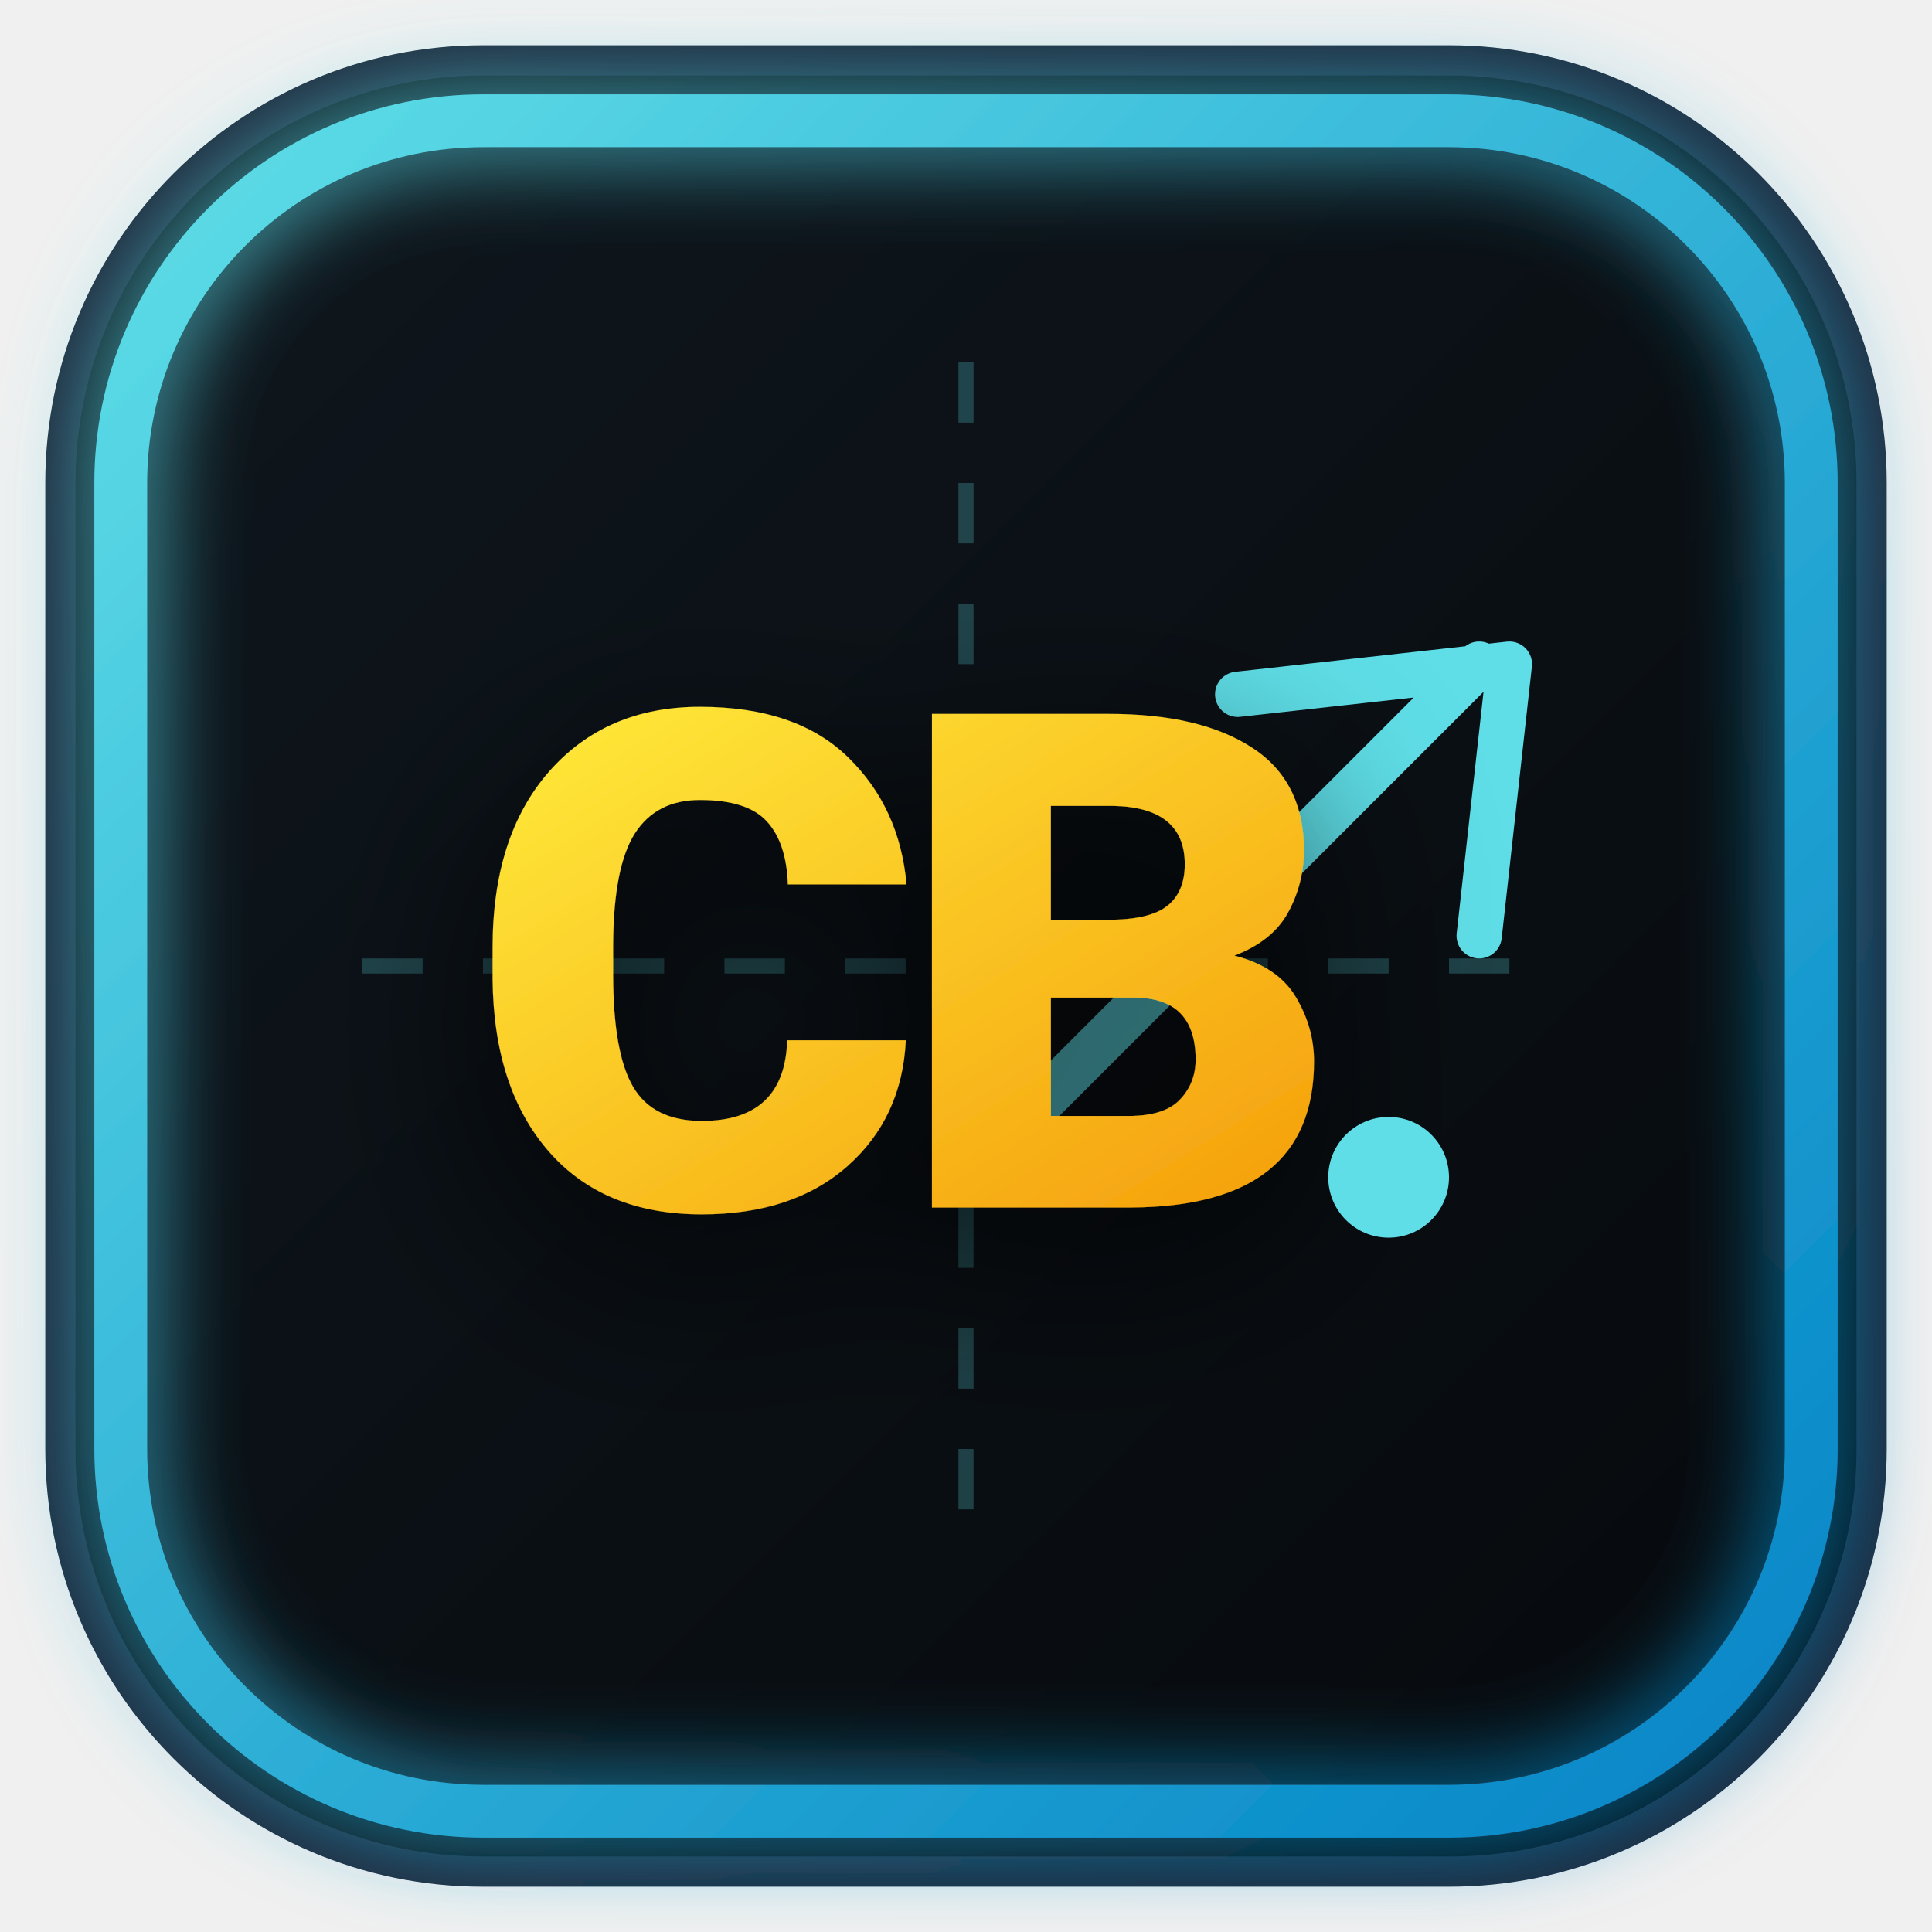
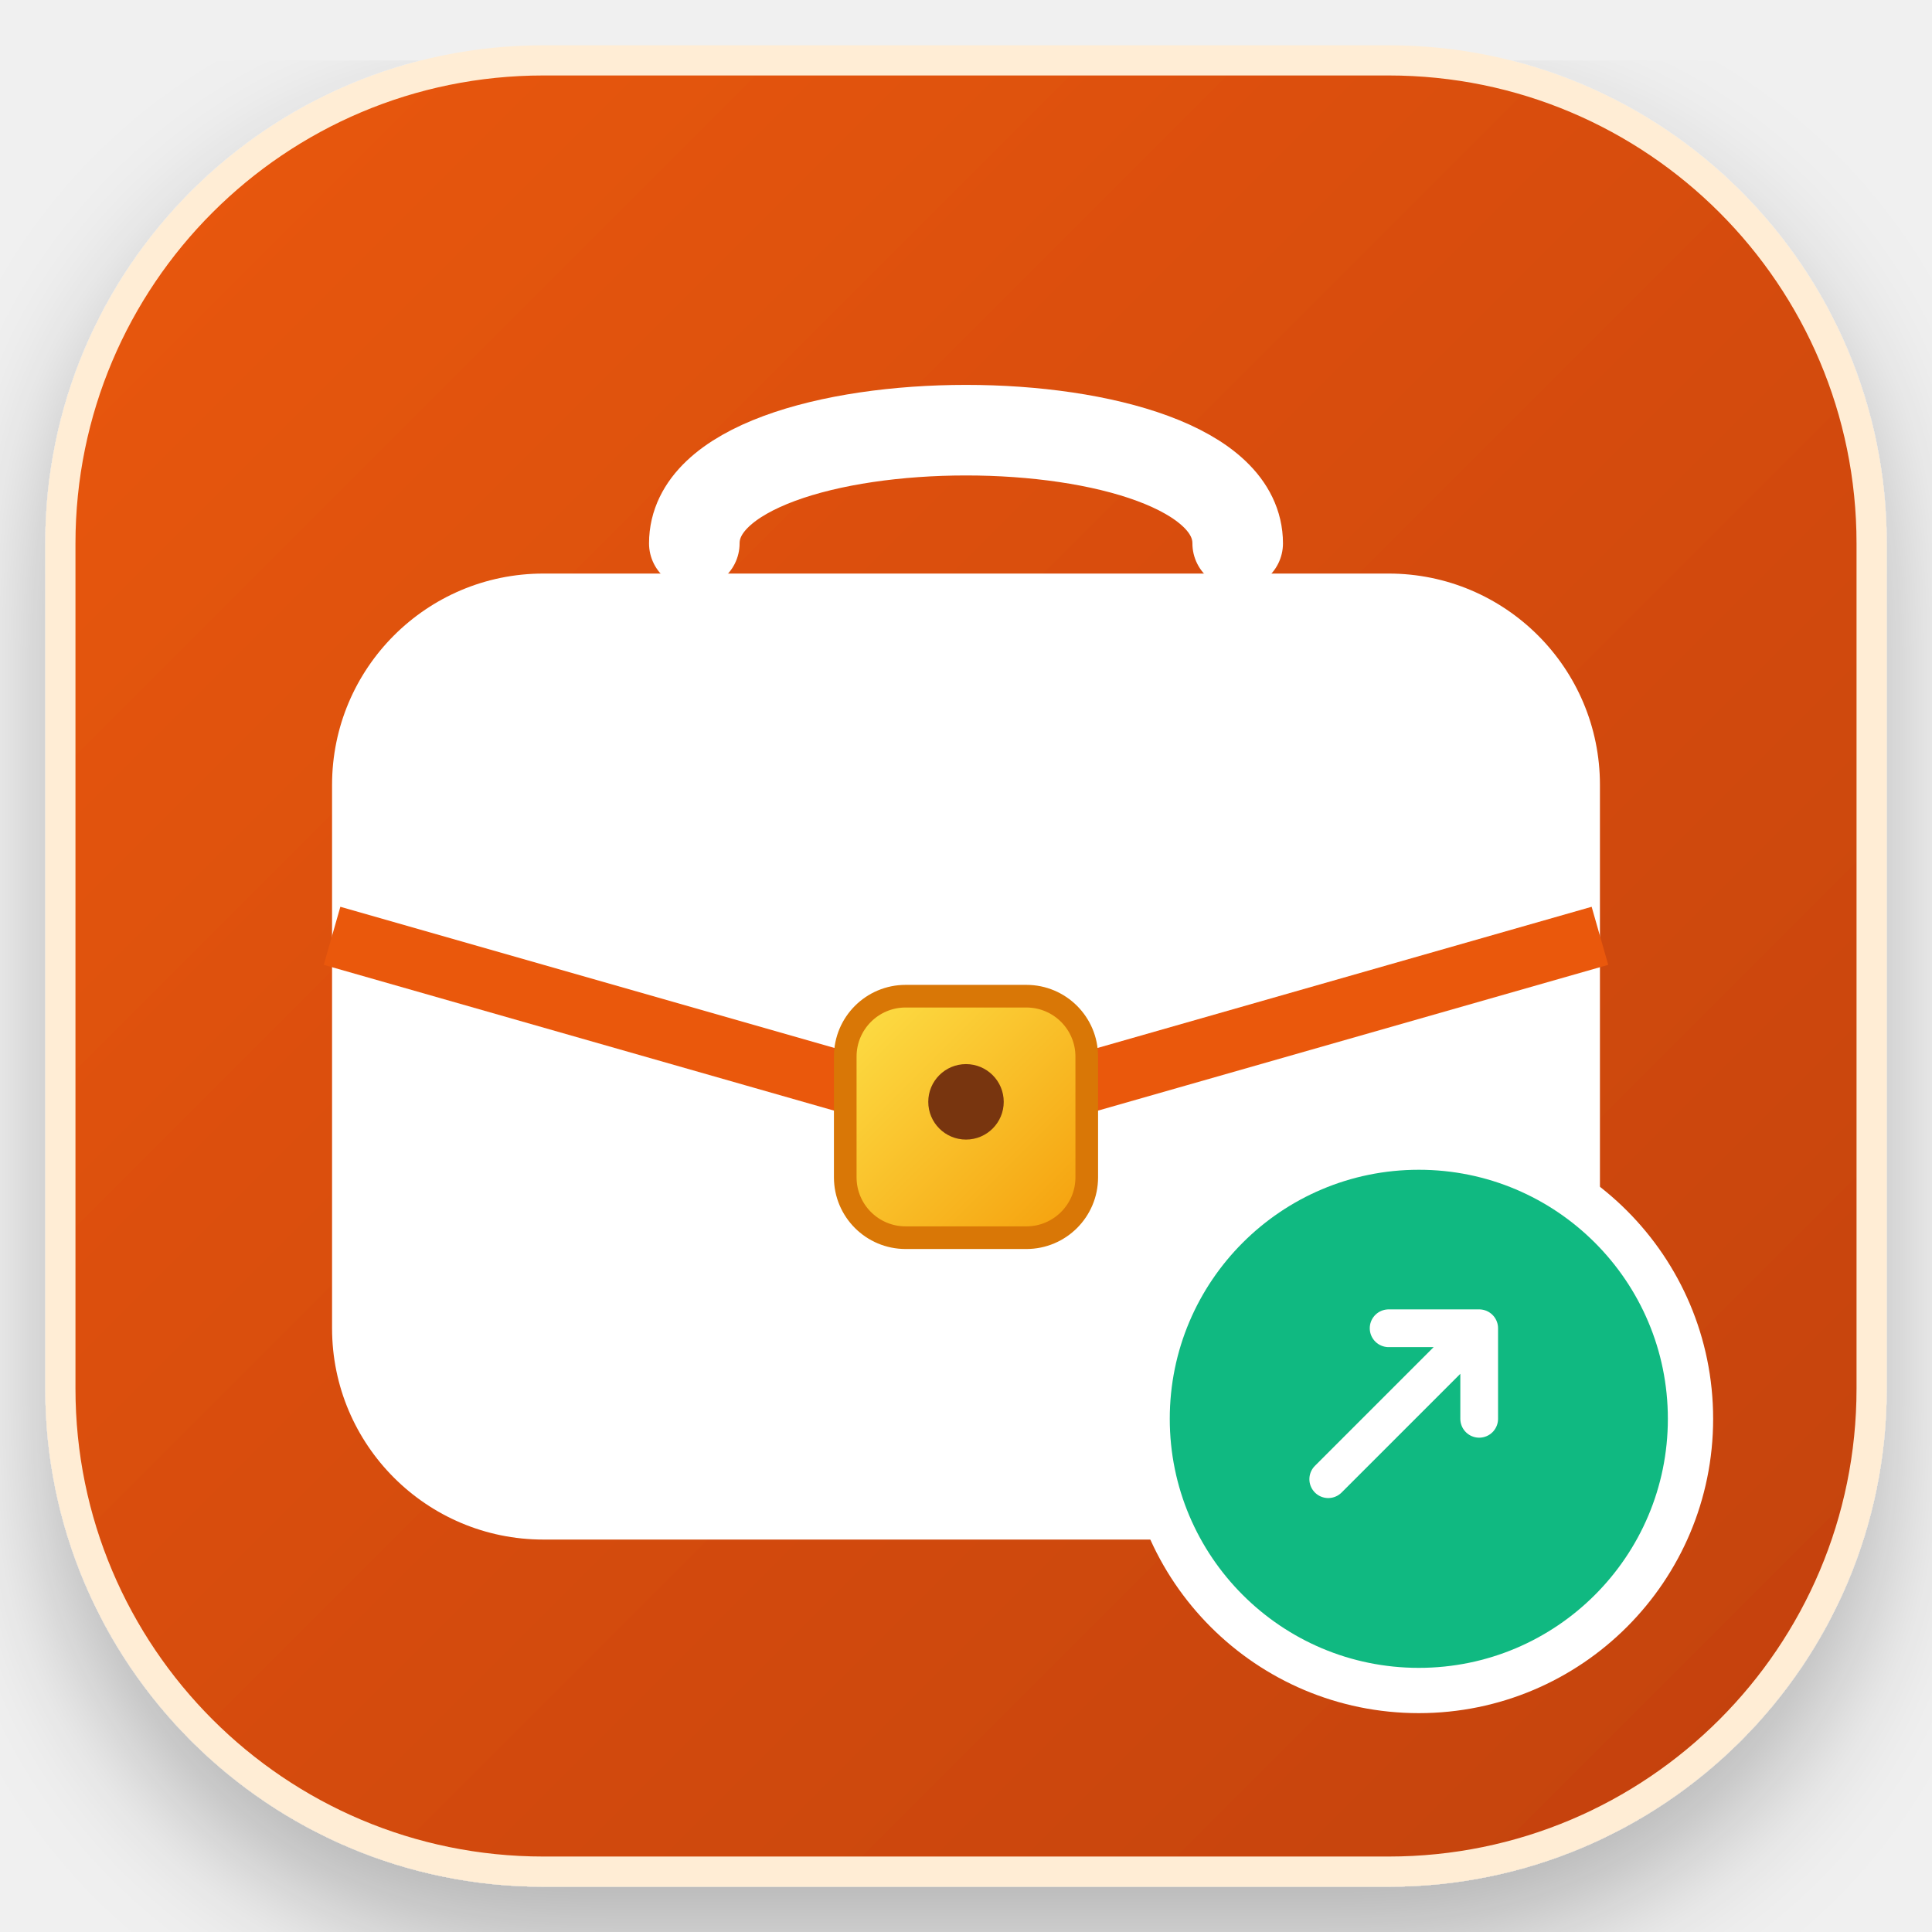
<svg xmlns="http://www.w3.org/2000/svg" viewBox="0 0 128 128" width="128" height="128">
  <defs>
-     <linearGradient id="bgGrad" x1="0%" y1="0%" x2="100%" y2="100%">
-       <stop offset="0%" stop-color="#0f171e" />
-       <stop offset="100%" stop-color="#06090c" />
-     </linearGradient>
-     <linearGradient id="cyanGrad" x1="0%" y1="0%" x2="100%" y2="100%">
-       <stop offset="0%" stop-color="#5fdee7" />
-       <stop offset="100%" stop-color="#0284c7" />
+     <linearGradient id="badgeGrad" x1="0%" y1="0%" x2="100%" y2="100%">
+       <stop offset="0%" stop-color="#ea580c" />
+       <stop offset="100%" stop-color="#c2410c" />
    </linearGradient>
    <linearGradient id="goldGrad" x1="0%" y1="0%" x2="100%" y2="100%">
-       <stop offset="0%" stop-color="#ffeb3b" />
+       <stop offset="0%" stop-color="#fde047" />
      <stop offset="100%" stop-color="#f59e0b" />
    </linearGradient>
-     <filter id="glow" x="-20%" y="-20%" width="140%" height="140%">
-       <feGaussianBlur stdDeviation="3" result="blur" />
-       <feComposite in="SourceGraphic" in2="blur" operator="over" />
+     <filter id="shadow" x="-10%" y="-10%" width="120%" height="120%">
+       <feDropShadow dx="0" dy="4" stdDeviation="4" flood-color="#000000" flood-opacity="0.25" />
    </filter>
  </defs>
-   <rect x="4" y="4" width="120" height="120" rx="28" fill="url(#bgGrad)" stroke="#1e293b" stroke-width="2" />
-   <rect x="8" y="8" width="112" height="112" rx="24" fill="none" stroke="url(#cyanGrad)" stroke-width="3.5" filter="url(#glow)" />
-   <path d="M24 64h80M64 24v80" stroke="#5fdee7" stroke-width="1" stroke-opacity="0.25" stroke-dasharray="4 4" />
-   <path d="M82 46l18-2-2 18M98 44L68 74" fill="none" stroke="#5fdee7" stroke-width="3" stroke-linecap="round" stroke-linejoin="round" />
-   <text x="60" y="80" font-family="system-ui, -apple-system, 'Segoe UI', Roboto, sans-serif" font-size="46" font-weight="900" letter-spacing="-2" fill="url(#goldGrad)" text-anchor="middle" filter="drop-shadow(0 4px 6px rgba(0,0,0,0.8))">
-     CB
-   </text>
-   <circle cx="92" cy="78" r="4" fill="#5fdee7" />
+   <rect x="4" y="4" width="120" height="120" rx="32" fill="url(#badgeGrad)" stroke="#ffedd5" stroke-width="2" filter="url(#shadow)" />
+   <path d="M46 36 C46 26 82 26 82 36" stroke="#ffffff" stroke-width="6" fill="none" stroke-linecap="round" />
+   <rect x="22" y="38" width="84" height="64" rx="14" fill="#ffffff" />
+   <path d="M22 62 L64 74 L106 62" stroke="#ea580c" stroke-width="4" fill="none" stroke-linejoin="round" />
+   <rect x="56" y="66" width="16" height="16" rx="4" fill="url(#goldGrad)" stroke="#d97706" stroke-width="1.5" />
+   <circle cx="64" cy="73" r="2.5" fill="#78350f" />
+   <circle cx="94" cy="94" r="18" fill="#10b981" stroke="#ffffff" stroke-width="3" />
+   <path d="M88 98 L98 88 M98 88 L92 88 M98 88 L98 94" stroke="#ffffff" stroke-width="2.5" stroke-linecap="round" stroke-linejoin="round" />
</svg>
